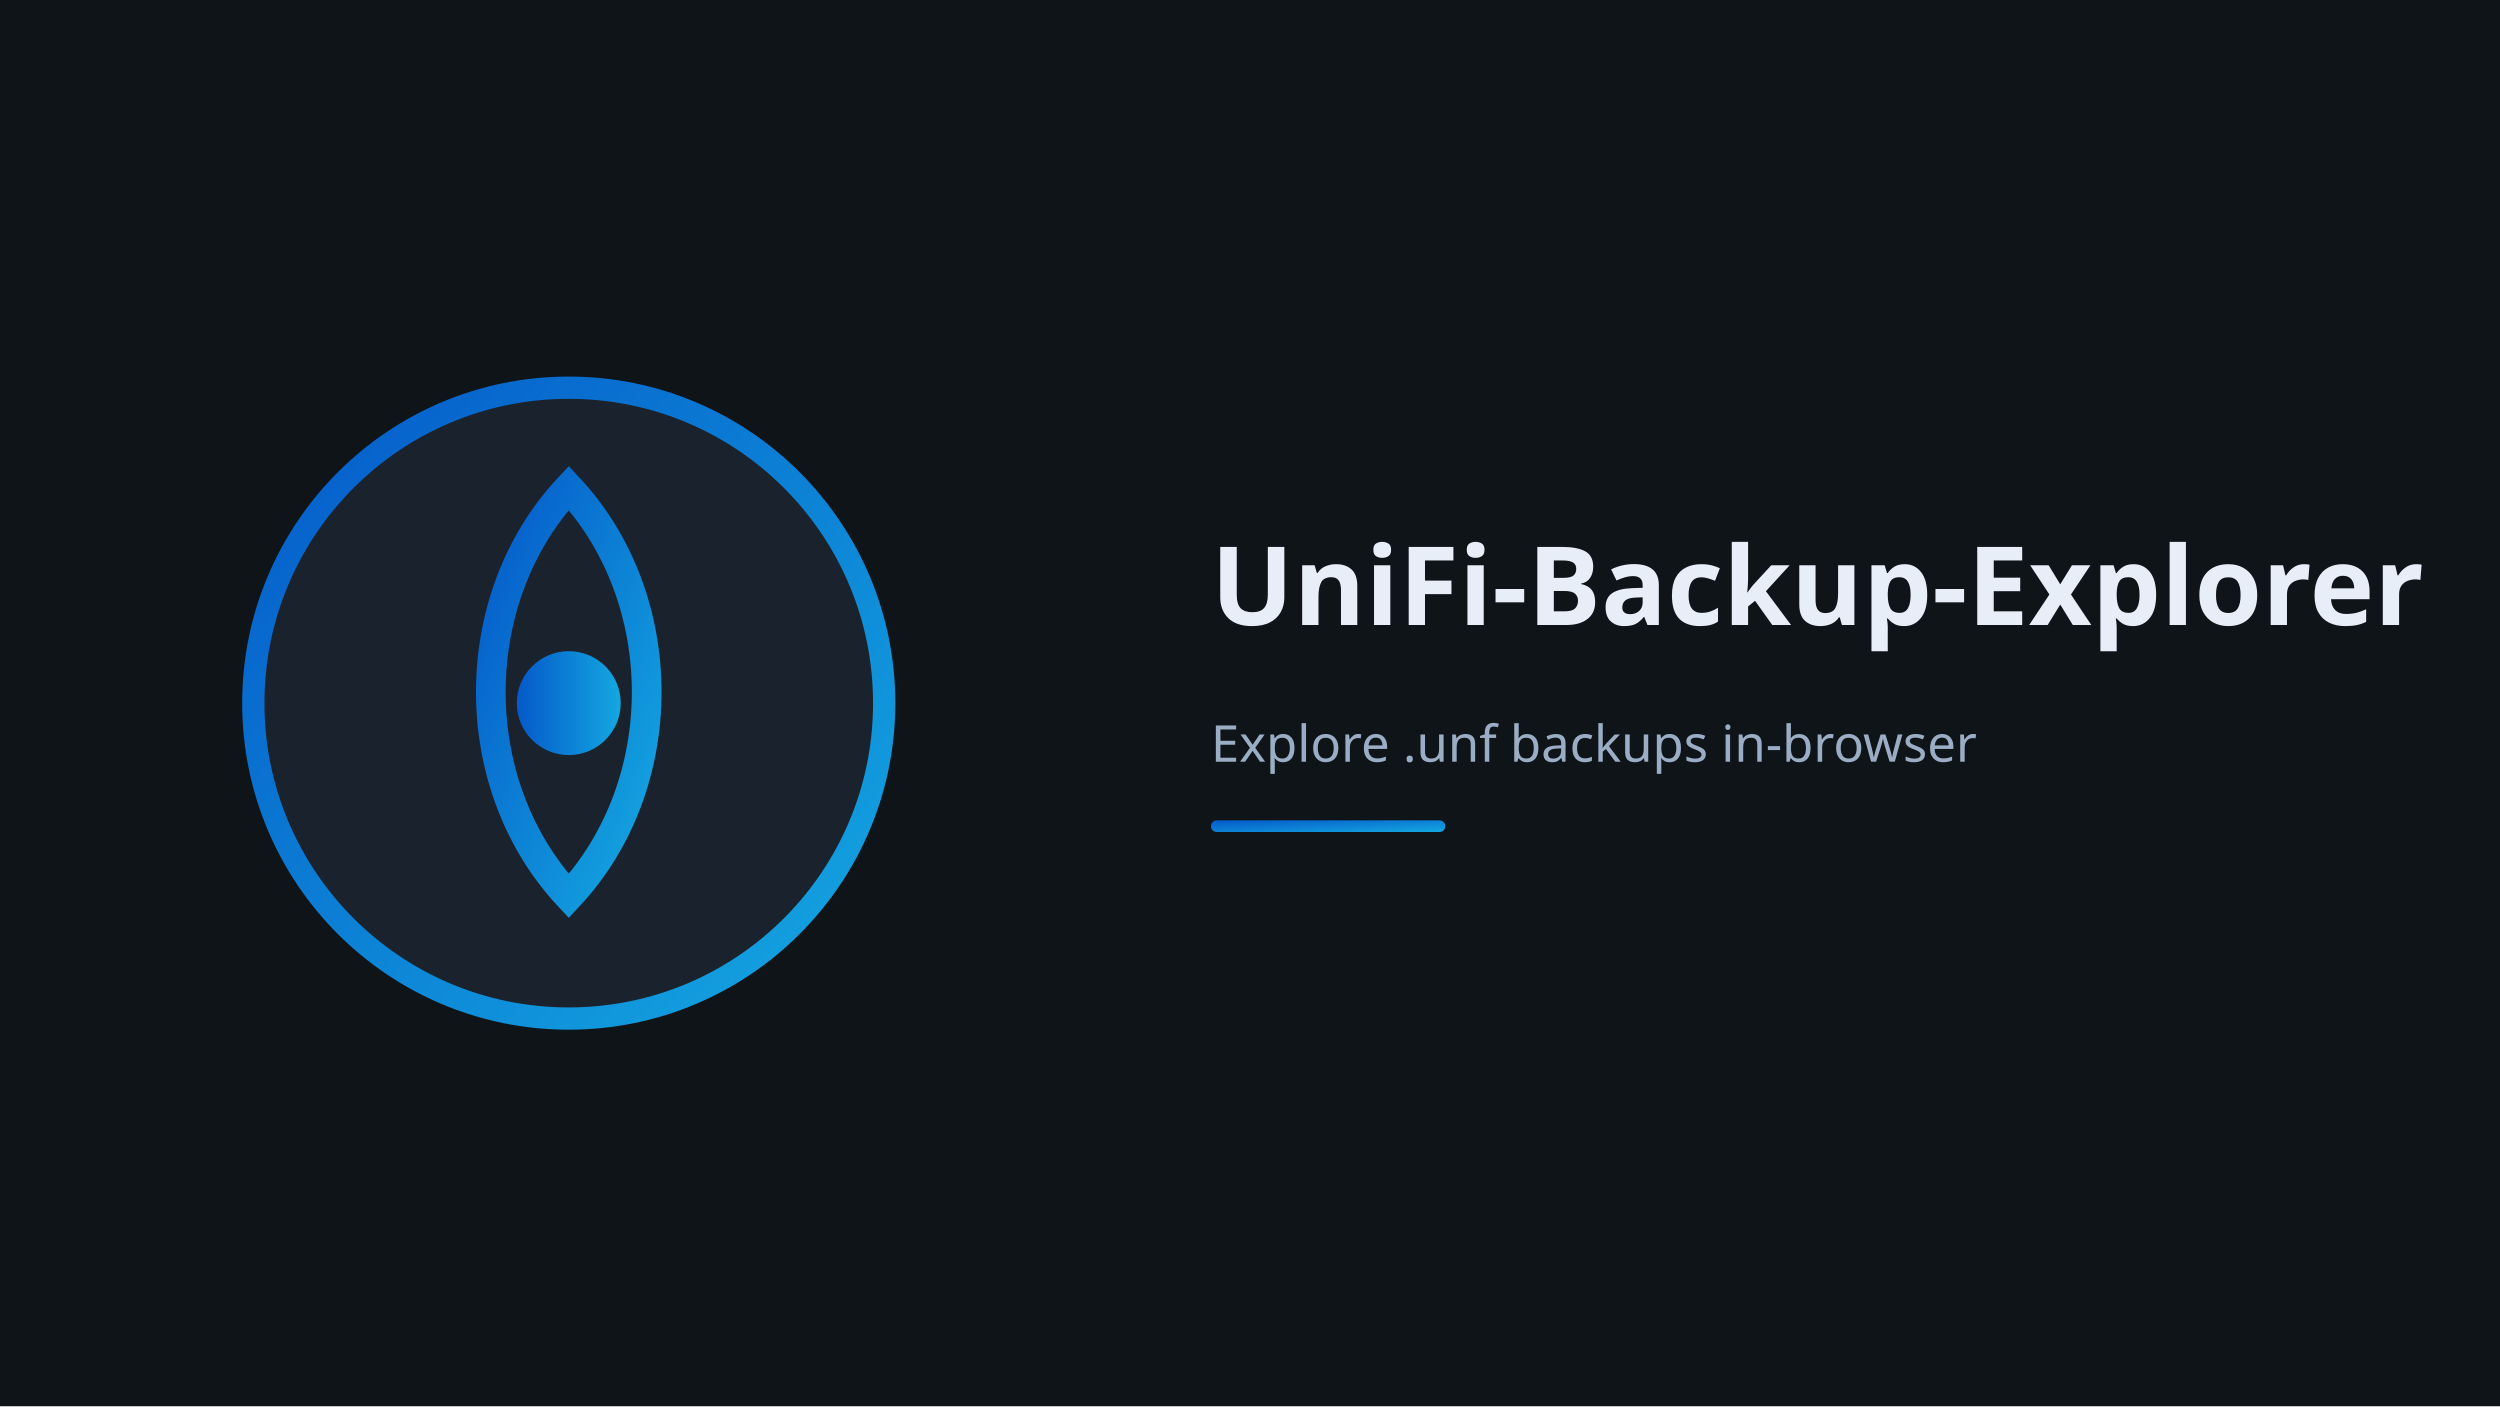
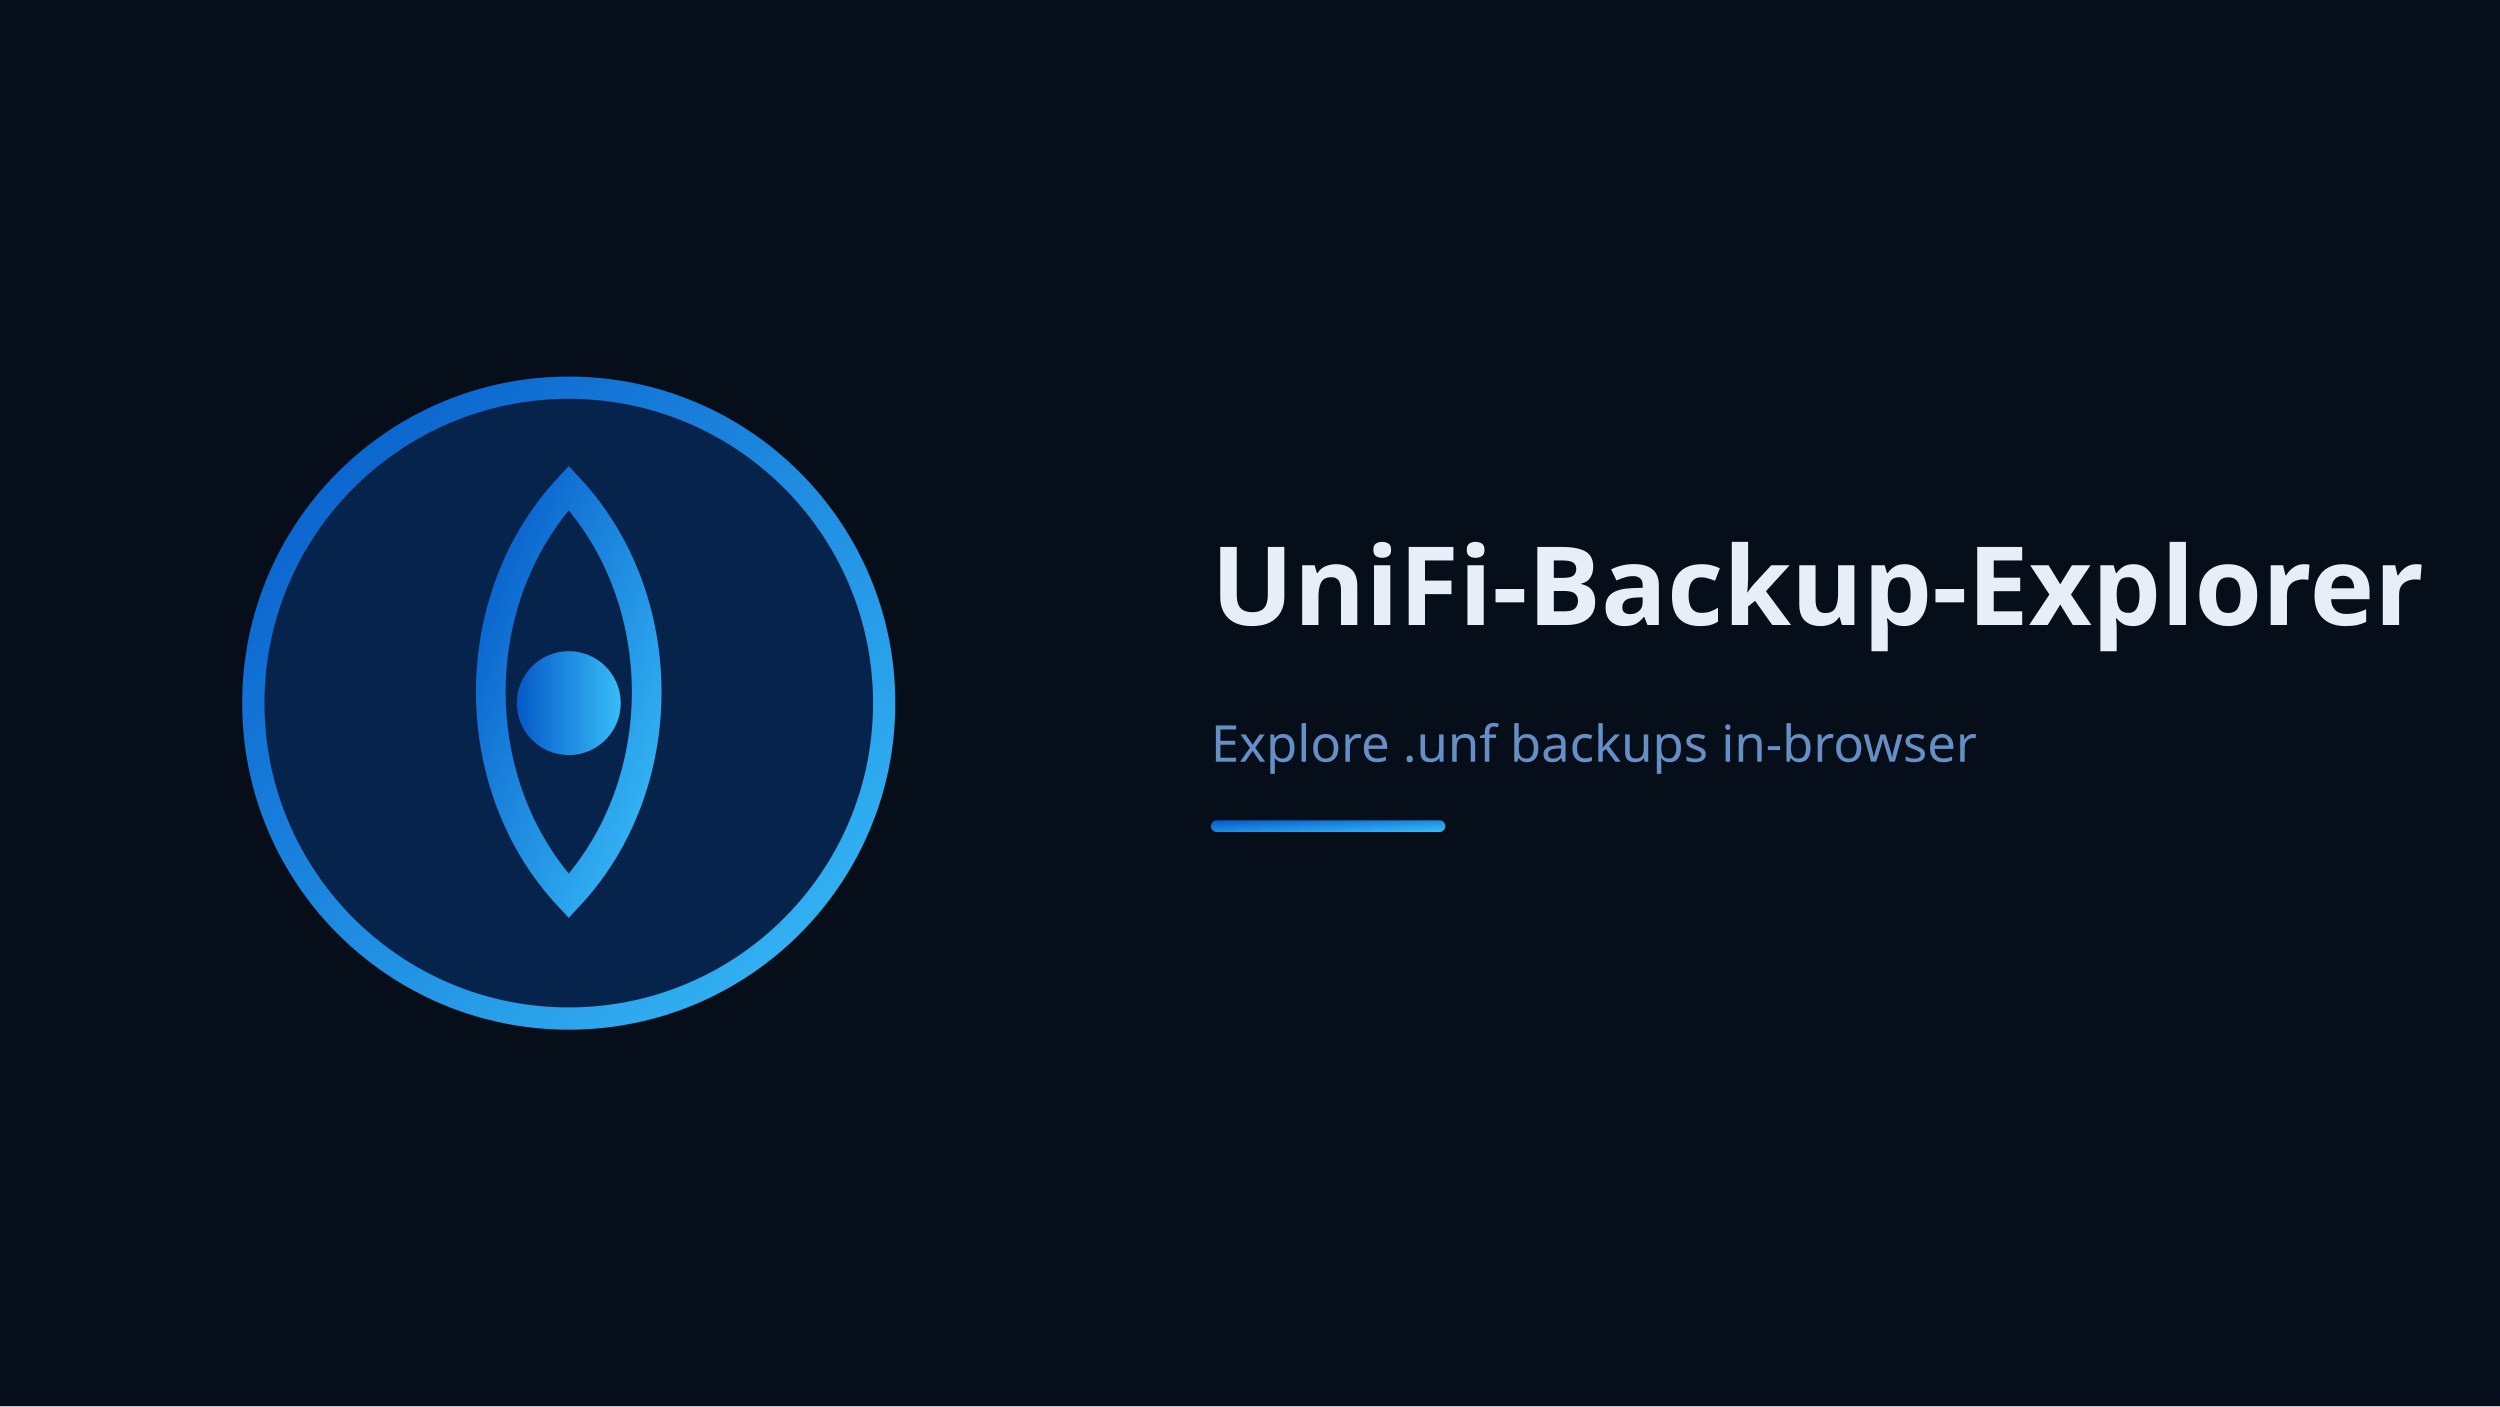
<svg xmlns="http://www.w3.org/2000/svg" viewBox="0 0 1280 720" width="1280" height="720" role="img" aria-label="UniFi-Backup-Explorer">
  <defs>
    <linearGradient id="ac" x1="0" y1="0" x2="1" y2="1">
      <stop offset="0" stop-color="#0559c9" />
-       <stop offset="1" stop-color="#14a8e1" />
+       <stop offset="1" stop-color="#38bdf8" />
    </linearGradient>
    <linearGradient id="gWarm" x1="0%" y1="0%" x2="100%" y2="0%">
      <stop offset="0%" stop-color="#0559c9" />
-       <stop offset="100%" stop-color="#14a8e1" />
+       <stop offset="100%" stop-color="#38bdf8" />
    </linearGradient>
    <linearGradient id="canvasGrad" x1="0%" y1="0%" x2="100%" y2="100%">
-       <stop offset="0%" stop-color="#0a0e14" />
-       <stop offset="45%" stop-color="#151c28" />
-       <stop offset="100%" stop-color="#0c1820" />
-     </linearGradient>
-     <linearGradient id="bg" x1="0" y1="0" x2="1" y2="1">
-       <stop offset="0" stop-color="#1e1b4b" />
-       <stop offset="0.55" stop-color="#0f3a4a" />
-       <stop offset="1" stop-color="#0f766e" />
+       <stop offset="0%" stop-color="#050e1b" />
+       <stop offset="45%" stop-color="#051e40" />
+       <stop offset="100%" stop-color="#060e1a" />
    </linearGradient>
    <radialGradient id="glowA" cx="18%" cy="22%" r="55%">
-       <stop offset="0%" stop-color="#0559c9" stop-opacity="0.22" />
+       <stop offset="0%" stop-color="#0559c9" stop-opacity="0.28" />
      <stop offset="100%" stop-color="#0559c9" stop-opacity="0" />
    </radialGradient>
    <radialGradient id="glowB" cx="88%" cy="78%" r="50%">
-       <stop offset="0%" stop-color="#14a8e1" stop-opacity="0.20" />
-       <stop offset="100%" stop-color="#14a8e1" stop-opacity="0" />
+       <stop offset="0%" stop-color="#38bdf8" stop-opacity="0.24" />
+       <stop offset="100%" stop-color="#38bdf8" stop-opacity="0" />
    </radialGradient>
  </defs>
-   <rect width="1280" height="720" fill="#0f1419" />
+   <rect width="1280" height="720" fill="#060e1a" />
  <g transform="translate(48 116.8) scale(0.95)">
-     <circle cx="256" cy="256" r="170" fill="#1a222d" stroke="url(#ac)" stroke-width="12" />
+     <circle cx="256" cy="256" r="170" fill="#05234b" stroke="url(#ac)" stroke-width="12" />
    <path d="M256 140 C200 200 200 300 256 360 C312 300 312 200 256 140 Z" fill="none" stroke="url(#ac)" stroke-width="16" />
    <circle cx="256" cy="256" r="28" fill="url(#gWarm)" />
  </g>
  <text x="620" y="320" font-family="Segoe UI, system-ui, sans-serif" font-size="56" font-weight="700" fill="#e8eef7">UniFi-Backup-Explorer</text>
-   <text x="620" y="390" font-family="Segoe UI, system-ui, sans-serif" font-size="26" font-weight="500" fill="#9aadc4">Explore .unf backups in-browser</text>
+   <text x="620" y="390" font-family="Segoe UI, system-ui, sans-serif" font-size="26" font-weight="500" fill="#658fc5">Explore .unf backups in-browser</text>
  <rect x="620" y="420" width="120" height="6" rx="3" fill="url(#ac)" />
</svg>
